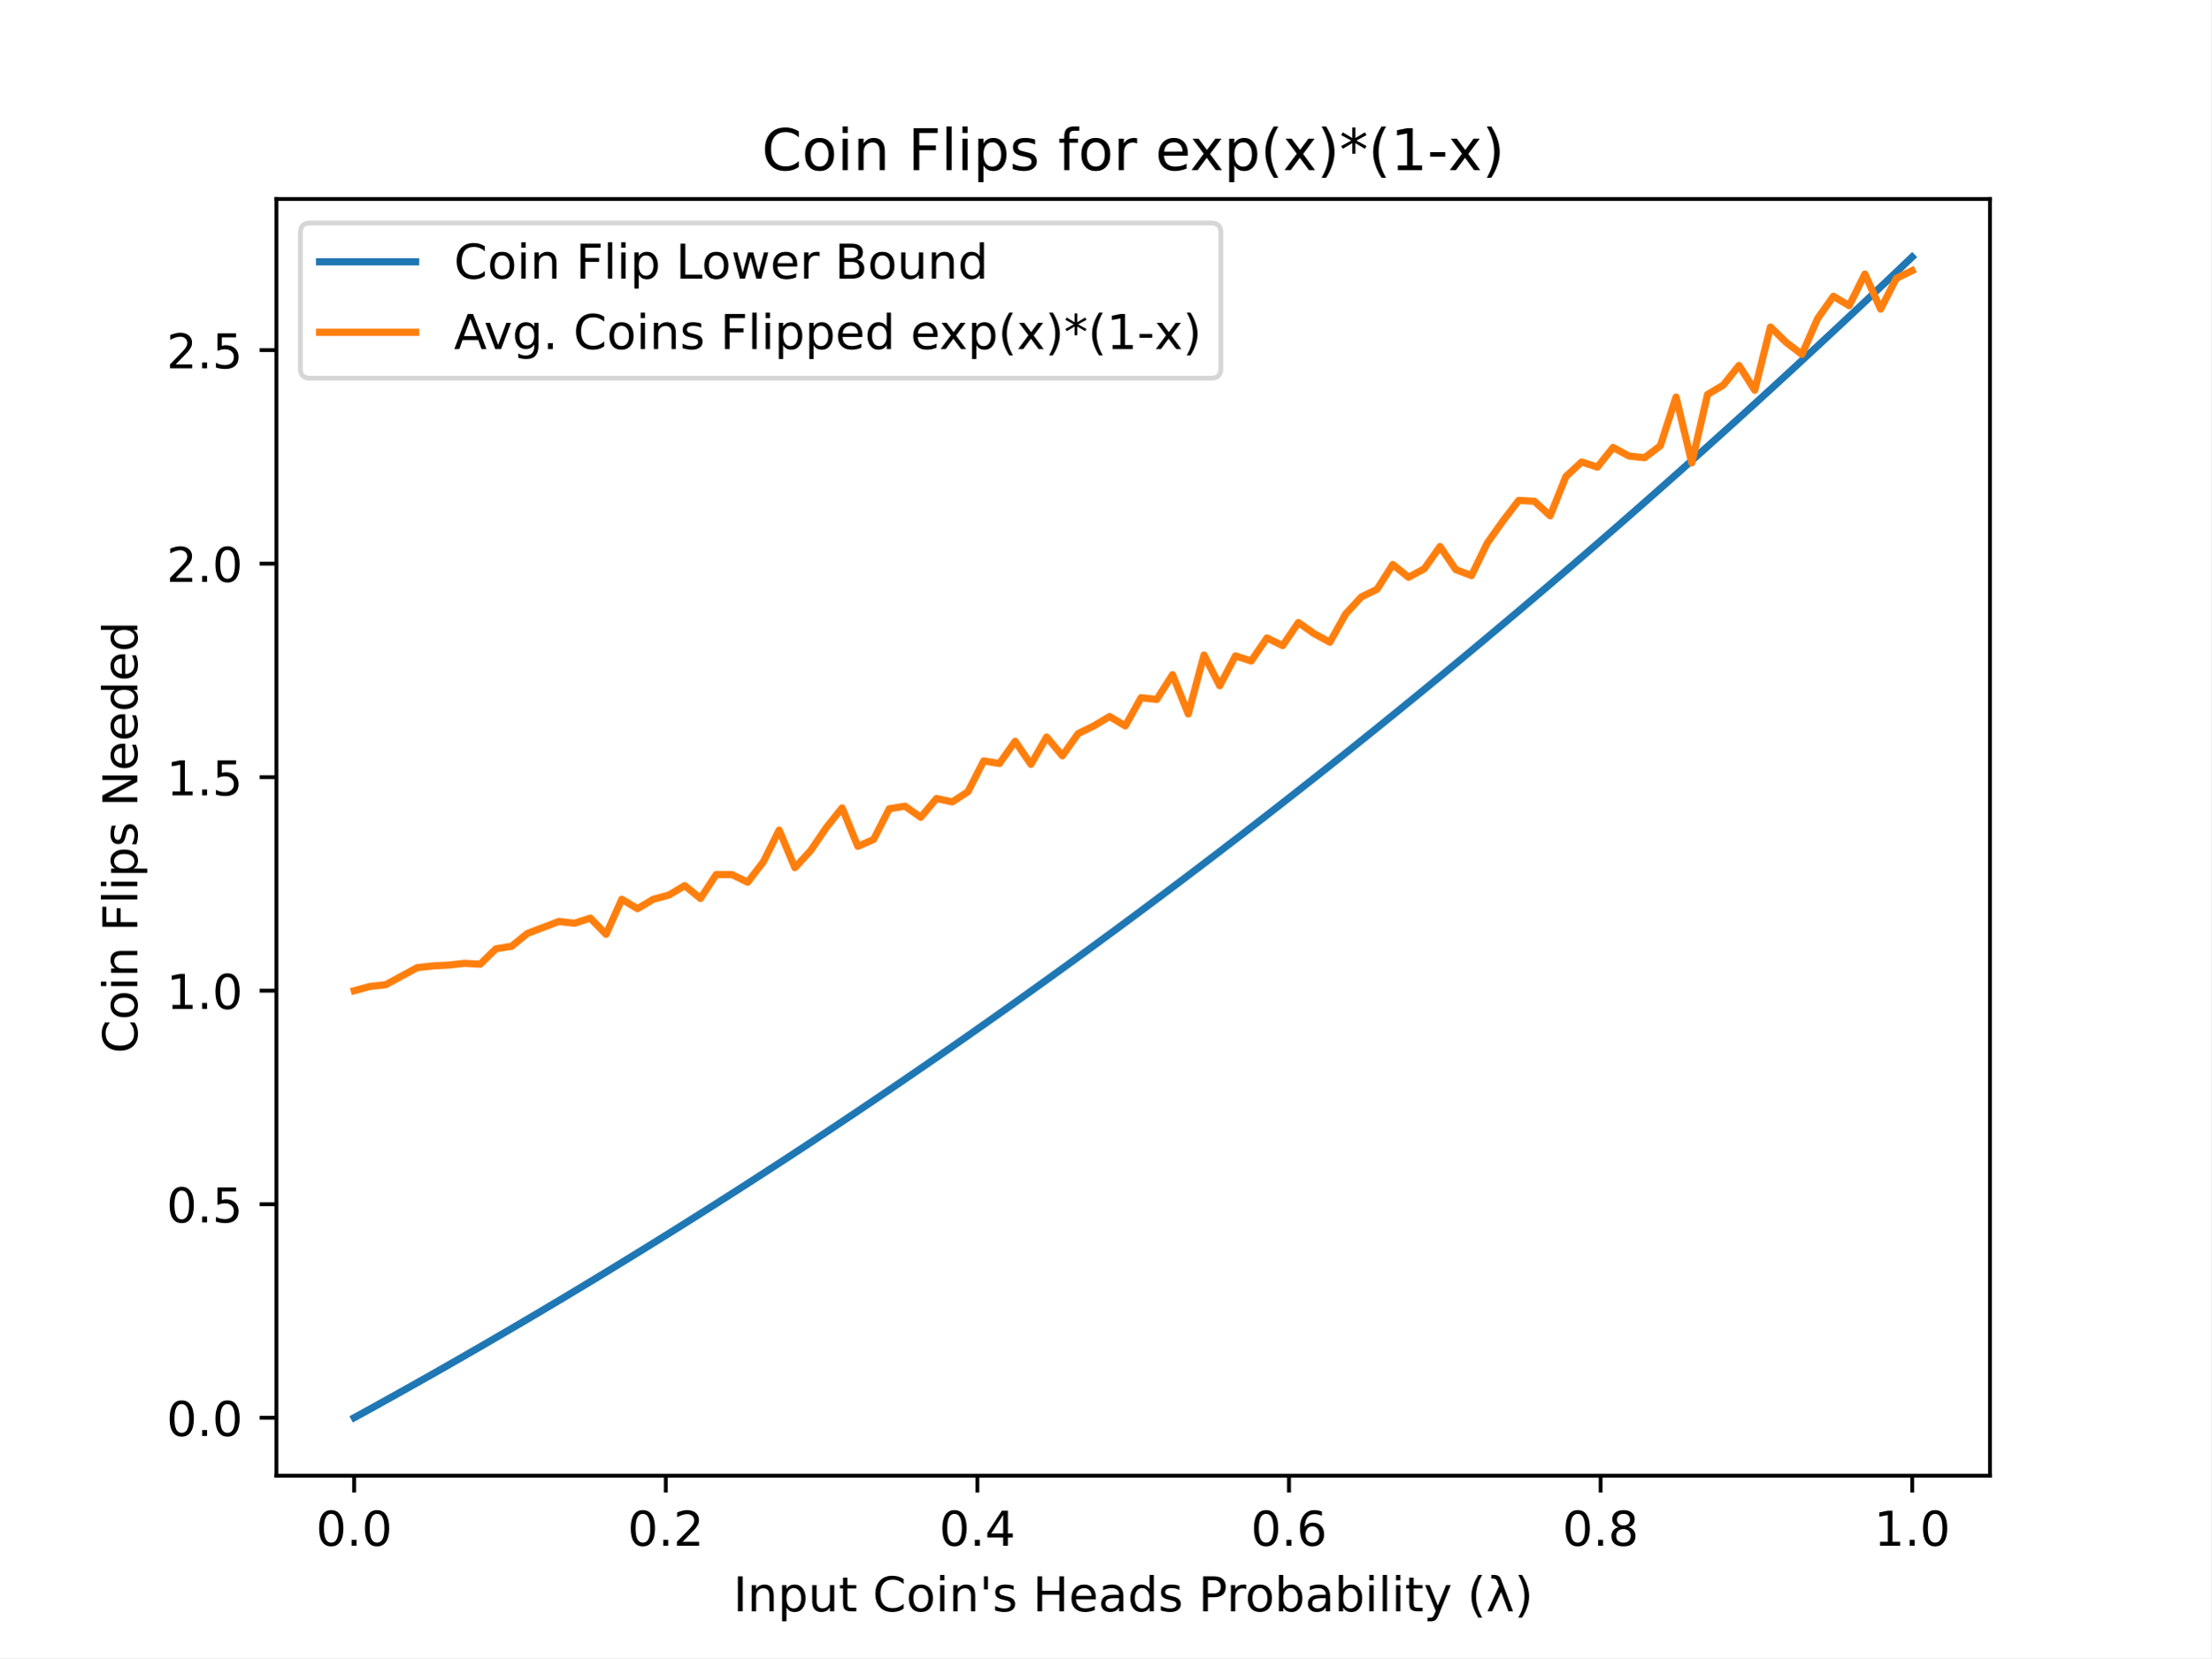
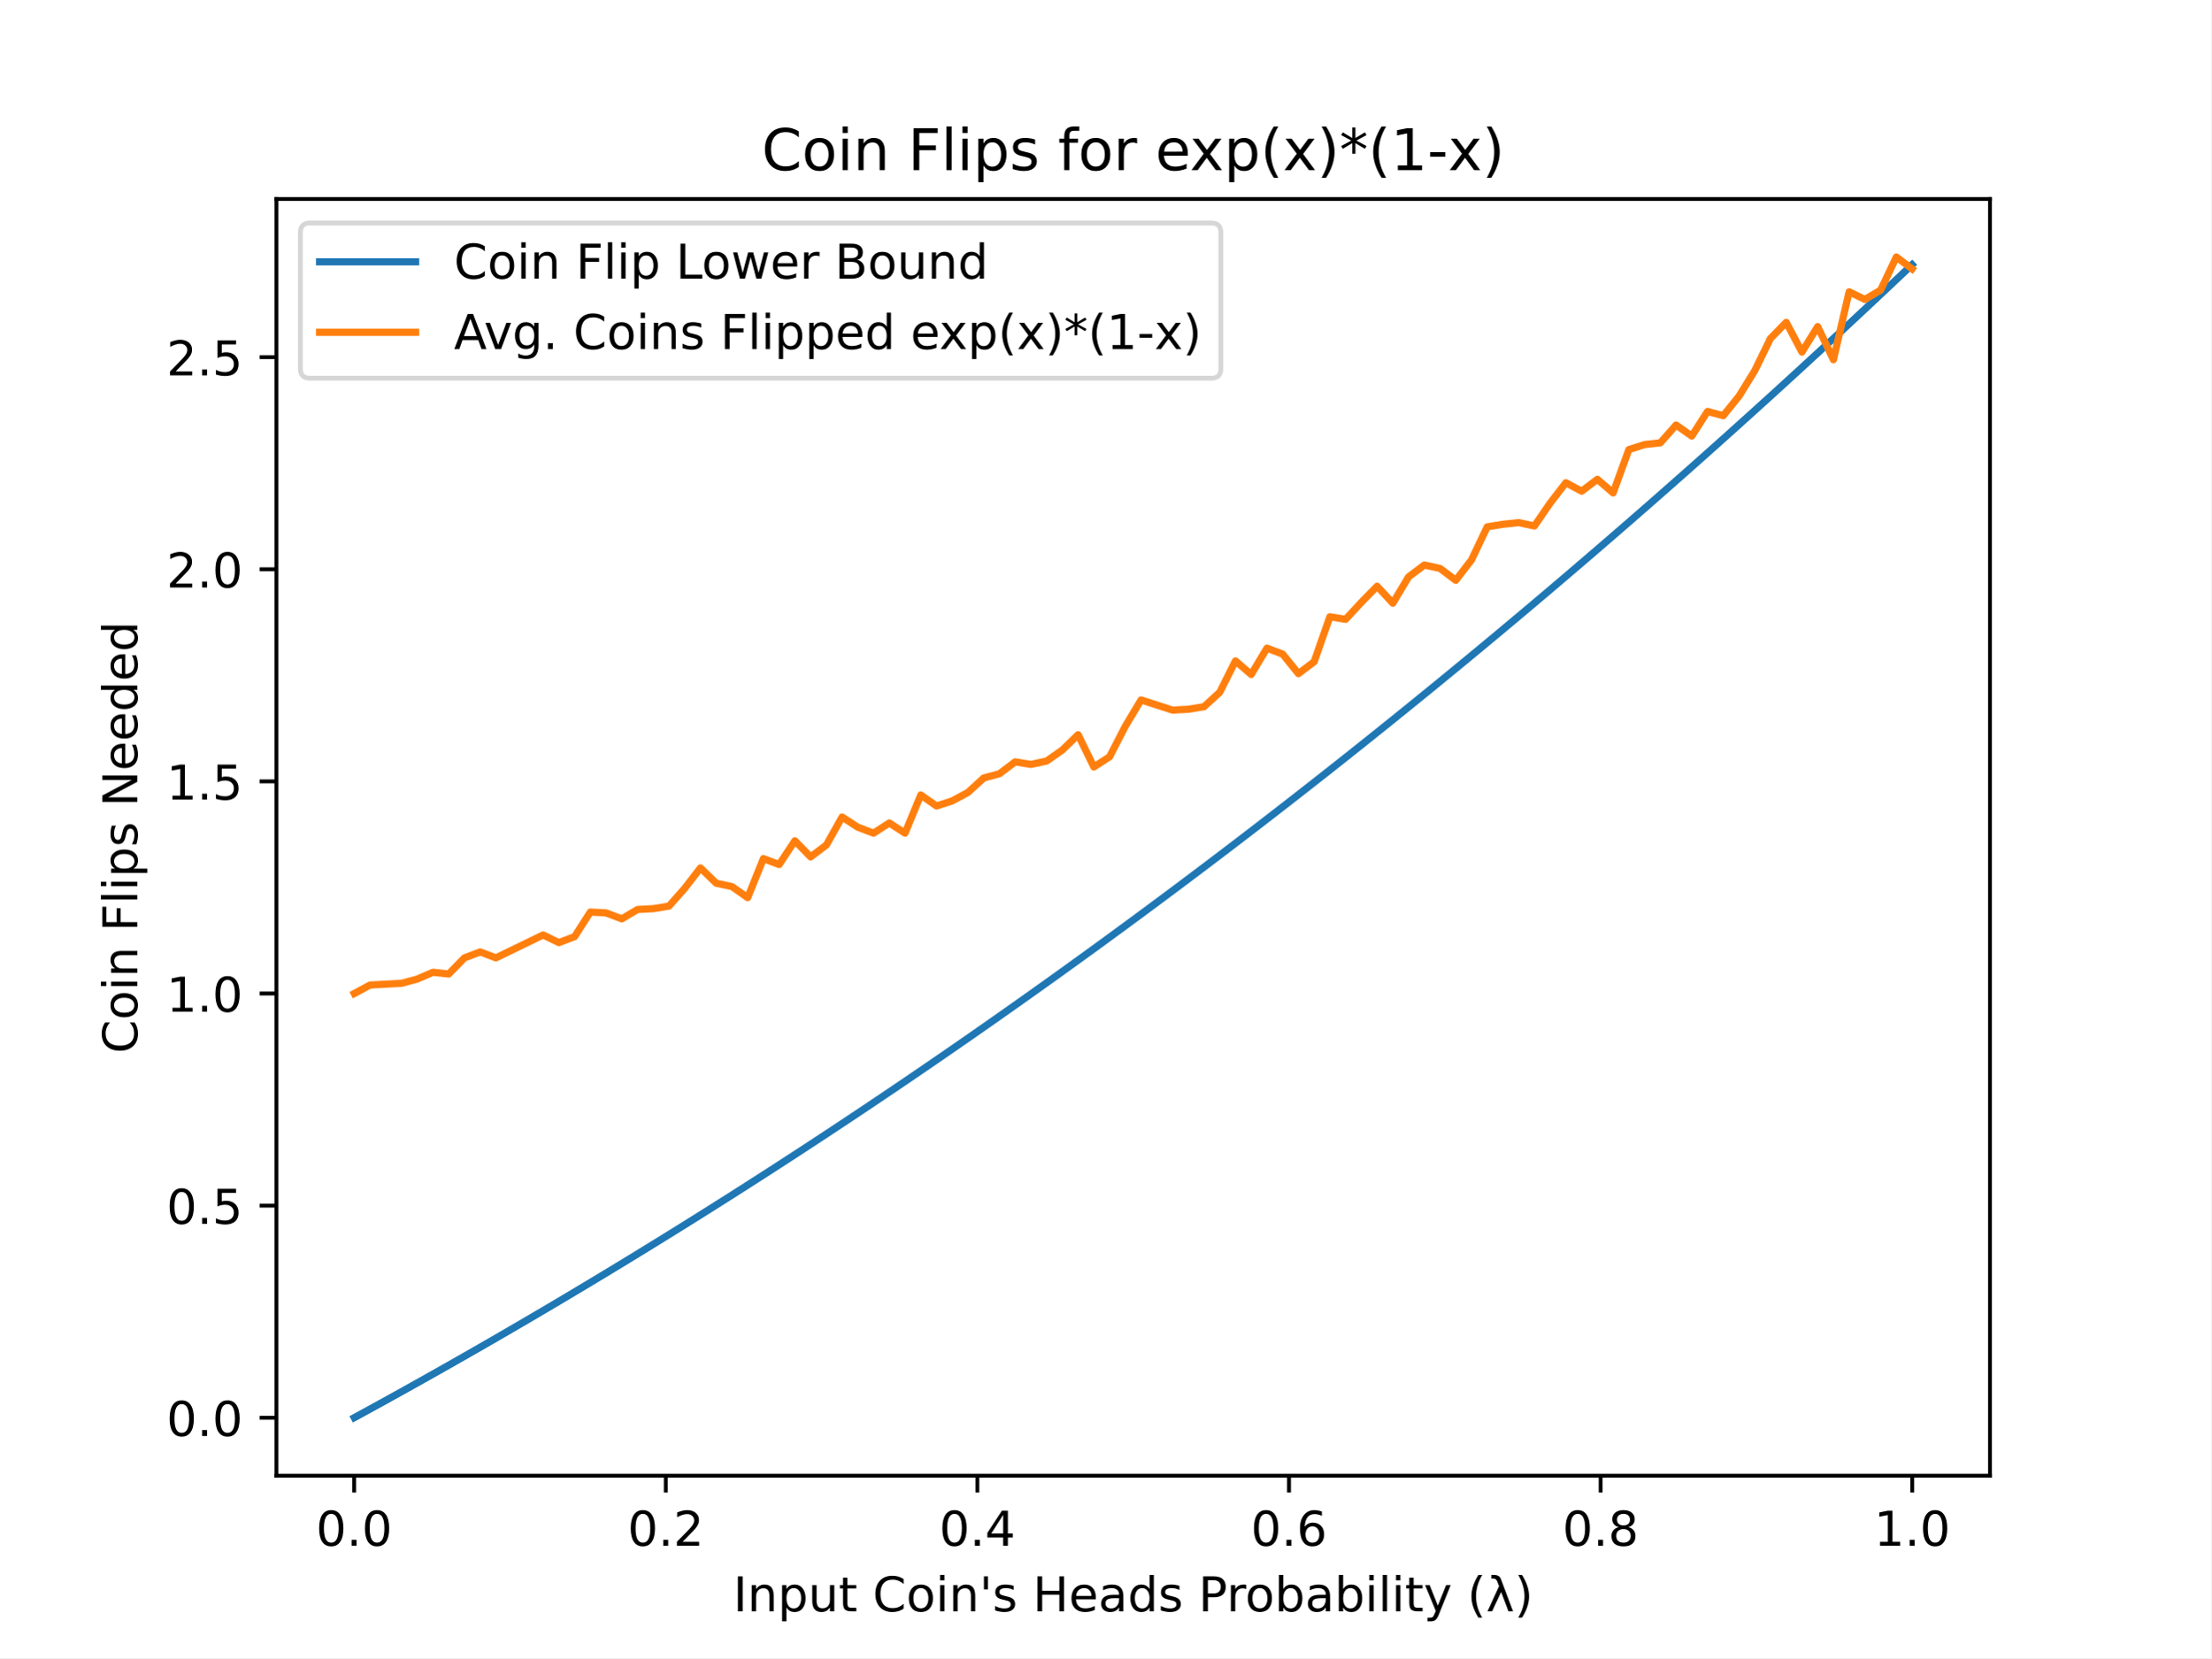
<svg xmlns="http://www.w3.org/2000/svg" xmlns:xlink="http://www.w3.org/1999/xlink" height="345.6pt" version="1.1" viewBox="0 0 460.8 345.6" width="460.8pt">
  <defs>
    <style type="text/css">
*{stroke-linecap:butt;stroke-linejoin:round;}
  </style>
  </defs>
  <g id="figure_1">
    <g id="patch_1">
      <path d="M 0 345.6  L 460.8 345.6  L 460.8 0  L 0 0  z " style="fill:#ffffff;" />
    </g>
    <g id="axes_1">
      <g id="patch_2">
        <path d="M 57.6 307.584  L 414.72 307.584  L 414.72 41.472  L 57.6 41.472  z " style="fill:#ffffff;" />
      </g>
      <g id="matplotlib.axis_1">
        <g id="xtick_1">
          <g id="line2d_1">
            <defs>
-               <path d="M 0 0  L 0 3.5  " id="m32b26e0971" style="stroke:#000000;stroke-width:0.8;" />
+               <path d="M 0 0  L 0 3.5  " id="mdad50a8376" style="stroke:#000000;stroke-width:0.8;" />
            </defs>
            <g>
-               <use style="stroke:#000000;stroke-width:0.8;" x="73.8" xlink:href="#m32b26e0971" y="307.584" />
+               <use style="stroke:#000000;stroke-width:0.8;" x="73.8" xlink:href="#mdad50a8376" y="307.584" />
            </g>
          </g>
          <g id="text_1">
            <text style="font-family:DejaVu Sans;font-size:10px;font-style:normal;font-weight:normal;text-anchor:middle;" transform="rotate(-0, 73.80026, 322.1824)" x="73.8" y="322.182">0.0</text>
          </g>
        </g>
        <g id="xtick_2">
          <g id="line2d_2">
            <g>
-               <use style="stroke:#000000;stroke-width:0.8;" x="138.744" xlink:href="#m32b26e0971" y="307.584" />
+               <use style="stroke:#000000;stroke-width:0.8;" x="138.744" xlink:href="#mdad50a8376" y="307.584" />
            </g>
          </g>
          <g id="text_2">
            <text style="font-family:DejaVu Sans;font-size:10px;font-style:normal;font-weight:normal;text-anchor:middle;" transform="rotate(-0, 138.7442, 322.1824)" x="138.744" y="322.182">0.2</text>
          </g>
        </g>
        <g id="xtick_3">
          <g id="line2d_3">
            <g>
-               <use style="stroke:#000000;stroke-width:0.8;" x="203.688" xlink:href="#m32b26e0971" y="307.584" />
+               <use style="stroke:#000000;stroke-width:0.8;" x="203.688" xlink:href="#mdad50a8376" y="307.584" />
            </g>
          </g>
          <g id="text_3">
            <text style="font-family:DejaVu Sans;font-size:10px;font-style:normal;font-weight:normal;text-anchor:middle;" transform="rotate(-0, 203.6881, 322.1824)" x="203.688" y="322.182">0.4</text>
          </g>
        </g>
        <g id="xtick_4">
          <g id="line2d_4">
            <g>
-               <use style="stroke:#000000;stroke-width:0.8;" x="268.632" xlink:href="#m32b26e0971" y="307.584" />
+               <use style="stroke:#000000;stroke-width:0.8;" x="268.632" xlink:href="#mdad50a8376" y="307.584" />
            </g>
          </g>
          <g id="text_4">
            <text style="font-family:DejaVu Sans;font-size:10px;font-style:normal;font-weight:normal;text-anchor:middle;" transform="rotate(-0, 268.6319, 322.1824)" x="268.632" y="322.182">0.6</text>
          </g>
        </g>
        <g id="xtick_5">
          <g id="line2d_5">
            <g>
-               <use style="stroke:#000000;stroke-width:0.8;" x="333.576" xlink:href="#m32b26e0971" y="307.584" />
+               <use style="stroke:#000000;stroke-width:0.8;" x="333.576" xlink:href="#mdad50a8376" y="307.584" />
            </g>
          </g>
          <g id="text_5">
            <text style="font-family:DejaVu Sans;font-size:10px;font-style:normal;font-weight:normal;text-anchor:middle;" transform="rotate(-0, 333.5758, 322.1824)" x="333.576" y="322.182">0.8</text>
          </g>
        </g>
        <g id="xtick_6">
          <g id="line2d_6">
            <g>
-               <use style="stroke:#000000;stroke-width:0.8;" x="398.52" xlink:href="#m32b26e0971" y="307.584" />
+               <use style="stroke:#000000;stroke-width:0.8;" x="398.52" xlink:href="#mdad50a8376" y="307.584" />
            </g>
          </g>
          <g id="text_6">
            <text style="font-family:DejaVu Sans;font-size:10px;font-style:normal;font-weight:normal;text-anchor:middle;" transform="rotate(-0, 398.5197, 322.1824)" x="398.52" y="322.182">1.0</text>
          </g>
        </g>
        <g id="text_7">
          <text style="font-family:DejaVu Sans;font-size:10px;font-style:normal;font-weight:normal;text-anchor:middle;" transform="rotate(-0, 236.16, 335.8606)" x="236.16" y="335.861">Input Coin's Heads Probability (λ)</text>
        </g>
      </g>
      <g id="matplotlib.axis_2">
        <g id="ytick_1">
          <g id="line2d_7">
            <defs>
-               <path d="M 0 0  L -3.5 0  " id="me19f264b67" style="stroke:#000000;stroke-width:0.8;" />
+               <path d="M 0 0  L -3.5 0  " id="maeae4c4016" style="stroke:#000000;stroke-width:0.8;" />
            </defs>
            <g>
-               <use style="stroke:#000000;stroke-width:0.8;" x="57.6" xlink:href="#me19f264b67" y="295.506" />
+               <use style="stroke:#000000;stroke-width:0.8;" x="57.6" xlink:href="#maeae4c4016" y="295.506" />
            </g>
          </g>
          <g id="text_8">
-             <text style="font-family:DejaVu Sans;font-size:10px;font-style:normal;font-weight:normal;text-anchor:end;" transform="rotate(-0, 50.6, 299.305)" x="50.6" y="299.305">0.0</text>
+             <text style="font-family:DejaVu Sans;font-size:10px;font-style:normal;font-weight:normal;text-anchor:end;" transform="rotate(-0, 50.6, 299.3049)" x="50.6" y="299.305">0.0</text>
          </g>
        </g>
        <g id="ytick_2">
          <g id="line2d_8">
            <g>
-               <use style="stroke:#000000;stroke-width:0.8;" x="57.6" xlink:href="#me19f264b67" y="250.998" />
+               <use style="stroke:#000000;stroke-width:0.8;" x="57.6" xlink:href="#maeae4c4016" y="251.292" />
            </g>
          </g>
          <g id="text_9">
-             <text style="font-family:DejaVu Sans;font-size:10px;font-style:normal;font-weight:normal;text-anchor:end;" transform="rotate(-0, 50.6, 254.7973)" x="50.6" y="254.797">0.5</text>
+             <text style="font-family:DejaVu Sans;font-size:10px;font-style:normal;font-weight:normal;text-anchor:end;" transform="rotate(-0, 50.6, 255.0911)" x="50.6" y="255.091">0.5</text>
          </g>
        </g>
        <g id="ytick_3">
          <g id="line2d_9">
            <g>
-               <use style="stroke:#000000;stroke-width:0.8;" x="57.6" xlink:href="#me19f264b67" y="206.49" />
+               <use style="stroke:#000000;stroke-width:0.8;" x="57.6" xlink:href="#maeae4c4016" y="207.078" />
            </g>
          </g>
          <g id="text_10">
-             <text style="font-family:DejaVu Sans;font-size:10px;font-style:normal;font-weight:normal;text-anchor:end;" transform="rotate(-0, 50.6, 210.2897)" x="50.6" y="210.29">1.0</text>
+             <text style="font-family:DejaVu Sans;font-size:10px;font-style:normal;font-weight:normal;text-anchor:end;" transform="rotate(-0, 50.6, 210.8774)" x="50.6" y="210.877">1.0</text>
          </g>
        </g>
        <g id="ytick_4">
          <g id="line2d_10">
            <g>
-               <use style="stroke:#000000;stroke-width:0.8;" x="57.6" xlink:href="#me19f264b67" y="161.983" />
+               <use style="stroke:#000000;stroke-width:0.8;" x="57.6" xlink:href="#maeae4c4016" y="162.864" />
            </g>
          </g>
          <g id="text_11">
-             <text style="font-family:DejaVu Sans;font-size:10px;font-style:normal;font-weight:normal;text-anchor:end;" transform="rotate(-0, 50.6, 165.782)" x="50.6" y="165.782">1.5</text>
+             <text style="font-family:DejaVu Sans;font-size:10px;font-style:normal;font-weight:normal;text-anchor:end;" transform="rotate(-0, 50.6, 166.6636)" x="50.6" y="166.664">1.5</text>
          </g>
        </g>
        <g id="ytick_5">
          <g id="line2d_11">
            <g>
-               <use style="stroke:#000000;stroke-width:0.8;" x="57.6" xlink:href="#me19f264b67" y="117.475" />
+               <use style="stroke:#000000;stroke-width:0.8;" x="57.6" xlink:href="#maeae4c4016" y="118.651" />
            </g>
          </g>
          <g id="text_12">
-             <text style="font-family:DejaVu Sans;font-size:10px;font-style:normal;font-weight:normal;text-anchor:end;" transform="rotate(-0, 50.6, 121.2743)" x="50.6" y="121.274">2.0</text>
+             <text style="font-family:DejaVu Sans;font-size:10px;font-style:normal;font-weight:normal;text-anchor:end;" transform="rotate(-0, 50.6, 122.4499)" x="50.6" y="122.45">2.0</text>
          </g>
        </g>
        <g id="ytick_6">
          <g id="line2d_12">
            <g>
-               <use style="stroke:#000000;stroke-width:0.8;" x="57.6" xlink:href="#me19f264b67" y="72.967" />
+               <use style="stroke:#000000;stroke-width:0.8;" x="57.6" xlink:href="#maeae4c4016" y="74.437" />
            </g>
          </g>
          <g id="text_13">
-             <text style="font-family:DejaVu Sans;font-size:10px;font-style:normal;font-weight:normal;text-anchor:end;" transform="rotate(-0, 50.6, 76.76664)" x="50.6" y="76.767">2.5</text>
+             <text style="font-family:DejaVu Sans;font-size:10px;font-style:normal;font-weight:normal;text-anchor:end;" transform="rotate(-0, 50.6, 78.23611)" x="50.6" y="78.236">2.5</text>
          </g>
        </g>
        <g id="text_14">
          <text style="font-family:DejaVu Sans;font-size:10px;font-style:normal;font-weight:normal;text-anchor:middle;" transform="rotate(-90, 28.61719, 174.528)" x="28.617" y="174.528">Coin Flips Needed</text>
        </g>
      </g>
      <g id="line2d_13">
-         <path clip-path="url(#pb14c0dbf26)" d="M 73.833 295.488  L 77.112 293.684  L 80.391 291.868  L 83.671 290.039  L 86.95 288.199  L 90.229 286.346  L 93.509 284.481  L 96.788 282.603  L 100.067 280.714  L 103.347 278.812  L 106.626 276.897  L 109.905 274.97  L 113.185 273.031  L 116.464 271.079  L 119.743 269.115  L 123.023 267.138  L 126.302 265.149  L 129.581 263.147  L 132.861 261.133  L 136.14 259.106  L 139.42 257.066  L 142.699 255.013  L 145.978 252.948  L 149.258 250.87  L 152.537 248.779  L 155.816 246.676  L 159.096 244.559  L 162.375 242.43  L 165.654 240.288  L 168.934 238.133  L 172.213 235.964  L 175.492 233.783  L 178.772 231.589  L 182.051 229.382  L 185.33 227.162  L 188.61 224.929  L 191.889 222.682  L 195.168 220.423  L 198.448 218.15  L 201.727 215.864  L 205.006 213.565  L 208.286 211.253  L 211.565 208.927  L 214.844 206.588  L 218.124 204.235  L 221.403 201.87  L 224.682 199.491  L 227.962 197.098  L 231.241 194.692  L 234.52 192.273  L 237.8 189.84  L 241.079 187.393  L 244.358 184.933  L 247.638 182.459  L 250.917 179.972  L 254.196 177.471  L 257.476 174.957  L 260.755 172.429  L 264.034 169.887  L 267.314 167.331  L 270.593 164.762  L 273.872 162.179  L 277.152 159.582  L 280.431 156.971  L 283.71 154.346  L 286.99 151.708  L 290.269 149.055  L 293.548 146.389  L 296.828 143.709  L 300.107 141.014  L 303.386 138.306  L 306.666 135.584  L 309.945 132.847  L 313.224 130.097  L 316.504 127.332  L 319.783 124.554  L 323.062 121.761  L 326.342 118.954  L 329.621 116.133  L 332.9 113.297  L 336.18 110.448  L 339.459 107.584  L 342.739 104.706  L 346.018 101.813  L 349.297 98.906  L 352.577 95.985  L 355.856 93.049  L 359.135 90.1  L 362.415 87.135  L 365.694 84.156  L 368.973 81.163  L 372.253 78.155  L 375.532 75.133  L 378.811 72.096  L 382.091 69.044  L 385.37 65.978  L 388.649 62.898  L 391.929 59.802  L 395.208 56.693  L 398.487 53.568  " style="fill:none;stroke:#1f77b4;stroke-linecap:square;stroke-width:1.5;" />
+         <path clip-path="url(#p9cec65f3be)" d="M 73.833 295.488  L 77.112 293.696  L 80.391 291.892  L 83.671 290.075  L 86.95 288.247  L 90.229 286.406  L 93.509 284.553  L 96.788 282.688  L 100.067 280.811  L 103.347 278.922  L 106.626 277.02  L 109.905 275.106  L 113.185 273.179  L 116.464 271.241  L 119.743 269.289  L 123.023 267.326  L 126.302 265.349  L 129.581 263.361  L 132.861 261.36  L 136.14 259.346  L 139.42 257.32  L 142.699 255.281  L 145.978 253.229  L 149.258 251.165  L 152.537 249.088  L 155.816 246.998  L 159.096 244.896  L 162.375 242.78  L 165.654 240.652  L 168.934 238.511  L 172.213 236.358  L 175.492 234.191  L 178.772 232.011  L 182.051 229.819  L 185.33 227.613  L 188.61 225.395  L 191.889 223.163  L 195.168 220.918  L 198.448 218.661  L 201.727 216.39  L 205.006 214.106  L 208.286 211.809  L 211.565 209.498  L 214.844 207.175  L 218.124 204.838  L 221.403 202.488  L 224.682 200.124  L 227.962 197.748  L 231.241 195.358  L 234.52 192.954  L 237.8 190.537  L 241.079 188.107  L 244.358 185.663  L 247.638 183.206  L 250.917 180.735  L 254.196 178.251  L 257.476 175.753  L 260.755 173.241  L 264.034 170.716  L 267.314 168.178  L 270.593 165.625  L 273.872 163.059  L 277.152 160.479  L 280.431 157.886  L 283.71 155.278  L 286.99 152.657  L 290.269 150.022  L 293.548 147.374  L 296.828 144.711  L 300.107 142.035  L 303.386 139.344  L 306.666 136.64  L 309.945 133.922  L 313.224 131.189  L 316.504 128.443  L 319.783 125.683  L 323.062 122.908  L 326.342 120.12  L 329.621 117.317  L 332.9 114.501  L 336.18 111.67  L 339.459 108.825  L 342.739 105.966  L 346.018 103.092  L 349.297 100.204  L 352.577 97.303  L 355.856 94.386  L 359.135 91.456  L 362.415 88.511  L 365.694 85.552  L 368.973 82.578  L 372.253 79.59  L 375.532 76.588  L 378.811 73.571  L 382.091 70.54  L 385.37 67.494  L 388.649 64.434  L 391.929 61.359  L 395.208 58.27  L 398.487 55.166  " style="fill:none;stroke:#1f77b4;stroke-linecap:square;stroke-width:1.5;" />
      </g>
      <g id="line2d_14">
-         <path clip-path="url(#pb14c0dbf26)" d="M 73.833 206.49  L 77.112 205.6  L 80.391 205.244  L 83.671 203.464  L 86.95 201.684  L 90.229 201.328  L 93.509 201.15  L 96.788 200.793  L 100.067 200.971  L 103.347 197.767  L 106.626 197.233  L 109.905 194.562  L 113.185 193.316  L 116.464 192.07  L 119.743 192.426  L 123.023 191.358  L 126.302 194.74  L 129.581 187.441  L 132.861 189.4  L 136.14 187.441  L 139.42 186.551  L 142.699 184.593  L 145.978 187.263  L 149.258 182.278  L 152.537 182.278  L 155.816 183.881  L 159.096 179.608  L 162.375 173.021  L 165.654 180.854  L 168.934 177.293  L 172.213 172.487  L 175.492 168.392  L 178.772 176.403  L 182.051 174.979  L 185.33 168.57  L 188.61 168.036  L 191.889 170.35  L 195.168 166.434  L 198.448 167.146  L 201.727 165.009  L 205.006 158.6  L 208.286 159.134  L 211.565 154.505  L 214.844 159.312  L 218.124 153.615  L 221.403 157.532  L 224.682 152.903  L 227.962 151.301  L 231.241 149.343  L 234.52 151.301  L 237.8 145.426  L 241.079 145.782  L 244.358 140.619  L 247.638 148.809  L 250.917 136.524  L 254.196 142.933  L 257.476 136.702  L 260.755 137.771  L 264.034 132.964  L 267.314 134.566  L 270.593 129.759  L 273.872 132.074  L 277.152 133.854  L 280.431 127.979  L 283.71 124.418  L 286.99 122.816  L 290.269 117.653  L 293.548 120.324  L 296.828 118.543  L 300.107 113.914  L 303.386 118.721  L 306.666 119.968  L 309.945 113.202  L 313.224 108.574  L 316.504 104.301  L 319.783 104.479  L 323.062 107.505  L 326.342 99.316  L 329.621 96.289  L 332.9 97.358  L 336.18 93.263  L 339.459 95.043  L 342.739 95.399  L 346.018 92.907  L 349.297 82.759  L 352.577 96.467  L 355.856 82.225  L 359.135 80.267  L 362.415 76.172  L 365.694 81.335  L 368.973 68.161  L 372.253 71.365  L 375.532 73.858  L 378.811 66.38  L 382.091 61.751  L 385.37 63.71  L 388.649 57.123  L 391.929 64.422  L 395.208 58.013  L 398.487 56.411  " style="fill:none;stroke:#ff7f0e;stroke-linecap:square;stroke-width:1.5;" />
+         <path clip-path="url(#p9cec65f3be)" d="M 73.833 207.078  L 77.112 205.31  L 80.391 205.133  L 83.671 204.956  L 86.95 204.072  L 90.229 202.657  L 93.509 203.011  L 96.788 199.65  L 100.067 198.412  L 103.347 199.65  L 106.626 198.059  L 109.905 196.467  L 113.185 194.875  L 116.464 196.467  L 119.743 195.229  L 123.023 190.1  L 126.302 190.277  L 129.581 191.515  L 132.861 189.57  L 136.14 189.393  L 139.42 188.862  L 142.699 185.148  L 145.978 180.904  L 149.258 184.087  L 152.537 184.794  L 155.816 187.094  L 159.096 178.958  L 162.375 180.196  L 165.654 175.244  L 168.934 178.605  L 172.213 176.129  L 175.492 170.292  L 178.772 172.415  L 182.051 173.653  L 185.33 171.53  L 188.61 173.653  L 191.889 165.694  L 195.168 167.993  L 198.448 166.932  L 201.727 165.164  L 205.006 162.157  L 208.286 161.273  L 211.565 158.797  L 214.844 159.327  L 218.124 158.62  L 221.403 156.321  L 224.682 153.137  L 227.962 159.858  L 231.241 157.736  L 234.52 151.369  L 237.8 145.886  L 241.079 146.947  L 244.358 148.009  L 247.638 147.832  L 250.917 147.301  L 254.196 144.295  L 257.476 137.751  L 260.755 140.581  L 264.034 135.098  L 267.314 136.336  L 270.593 140.404  L 273.872 137.928  L 277.152 128.555  L 280.431 129.085  L 283.71 125.548  L 286.99 122.188  L 290.269 125.725  L 293.548 120.242  L 296.828 117.766  L 300.107 118.474  L 303.386 120.95  L 306.666 116.705  L 309.945 109.808  L 313.224 109.277  L 316.504 108.924  L 319.783 109.631  L 323.062 104.856  L 326.342 100.611  L 329.621 102.38  L 332.9 99.904  L 336.18 102.734  L 339.459 93.714  L 342.739 92.653  L 346.018 92.299  L 349.297 88.585  L 352.577 90.884  L 355.856 85.756  L 359.135 86.64  L 362.415 82.572  L 365.694 77.267  L 368.973 70.546  L 372.253 67.186  L 375.532 73.376  L 378.811 68.07  L 382.091 74.967  L 385.37 60.819  L 388.649 62.411  L 391.929 60.465  L 395.208 53.568  L 398.487 56.044  " style="fill:none;stroke:#ff7f0e;stroke-linecap:square;stroke-width:1.5;" />
      </g>
      <g id="patch_3">
        <path d="M 57.6 307.584  L 57.6 41.472  " style="fill:none;stroke:#000000;stroke-linecap:square;stroke-linejoin:miter;stroke-width:0.8;" />
      </g>
      <g id="patch_4">
        <path d="M 414.72 307.584  L 414.72 41.472  " style="fill:none;stroke:#000000;stroke-linecap:square;stroke-linejoin:miter;stroke-width:0.8;" />
      </g>
      <g id="patch_5">
        <path d="M 57.6 307.584  L 414.72 307.584  " style="fill:none;stroke:#000000;stroke-linecap:square;stroke-linejoin:miter;stroke-width:0.8;" />
      </g>
      <g id="patch_6">
        <path d="M 57.6 41.472  L 414.72 41.472  " style="fill:none;stroke:#000000;stroke-linecap:square;stroke-linejoin:miter;stroke-width:0.8;" />
      </g>
      <g id="text_15">
        <text style="font-family:DejaVu Sans;font-size:12px;font-style:normal;font-weight:normal;text-anchor:middle;" transform="rotate(-0, 236.16, 35.472)" x="236.16" y="35.472">Coin Flips for exp(x)*(1-x)</text>
      </g>
      <g id="legend_1">
        <g id="patch_7">
          <path d="M 64.6 78.828  L 252.425 78.828  Q 254.425 78.828 254.425 76.828  L 254.425 48.472  Q 254.425 46.472 252.425 46.472  L 64.6 46.472  Q 62.6 46.472 62.6 48.472  L 62.6 76.828  Q 62.6 78.828 64.6 78.828  z " style="fill:#ffffff;opacity:0.8;stroke:#cccccc;stroke-linejoin:miter;" />
        </g>
        <g id="line2d_15">
          <path d="M 66.6 54.57  L 86.6 54.57  " style="fill:none;stroke:#1f77b4;stroke-linecap:square;stroke-width:1.5;" />
        </g>
        <g id="line2d_16" />
        <g id="text_16">
          <text style="font-family:DejaVu Sans;font-size:10px;font-style:normal;font-weight:normal;text-anchor:start;" transform="rotate(-0, 94.6, 58.07044)" x="94.6" y="58.07">Coin Flip Lower Bound</text>
        </g>
        <g id="line2d_17">
          <path d="M 66.6 69.249  L 86.6 69.249  " style="fill:none;stroke:#ff7f0e;stroke-linecap:square;stroke-width:1.5;" />
        </g>
        <g id="line2d_18" />
        <g id="text_17">
          <text style="font-family:DejaVu Sans;font-size:10px;font-style:normal;font-weight:normal;text-anchor:start;" transform="rotate(-0, 94.6, 72.74856)" x="94.6" y="72.749">Avg. Coins Flipped exp(x)*(1-x)</text>
        </g>
      </g>
    </g>
  </g>
  <defs>
-     <clipPath id="pb14c0dbf26">
+     <clipPath id="p9cec65f3be">
      <rect height="266.112" width="357.12" x="57.6" y="41.472" />
    </clipPath>
  </defs>
</svg>
